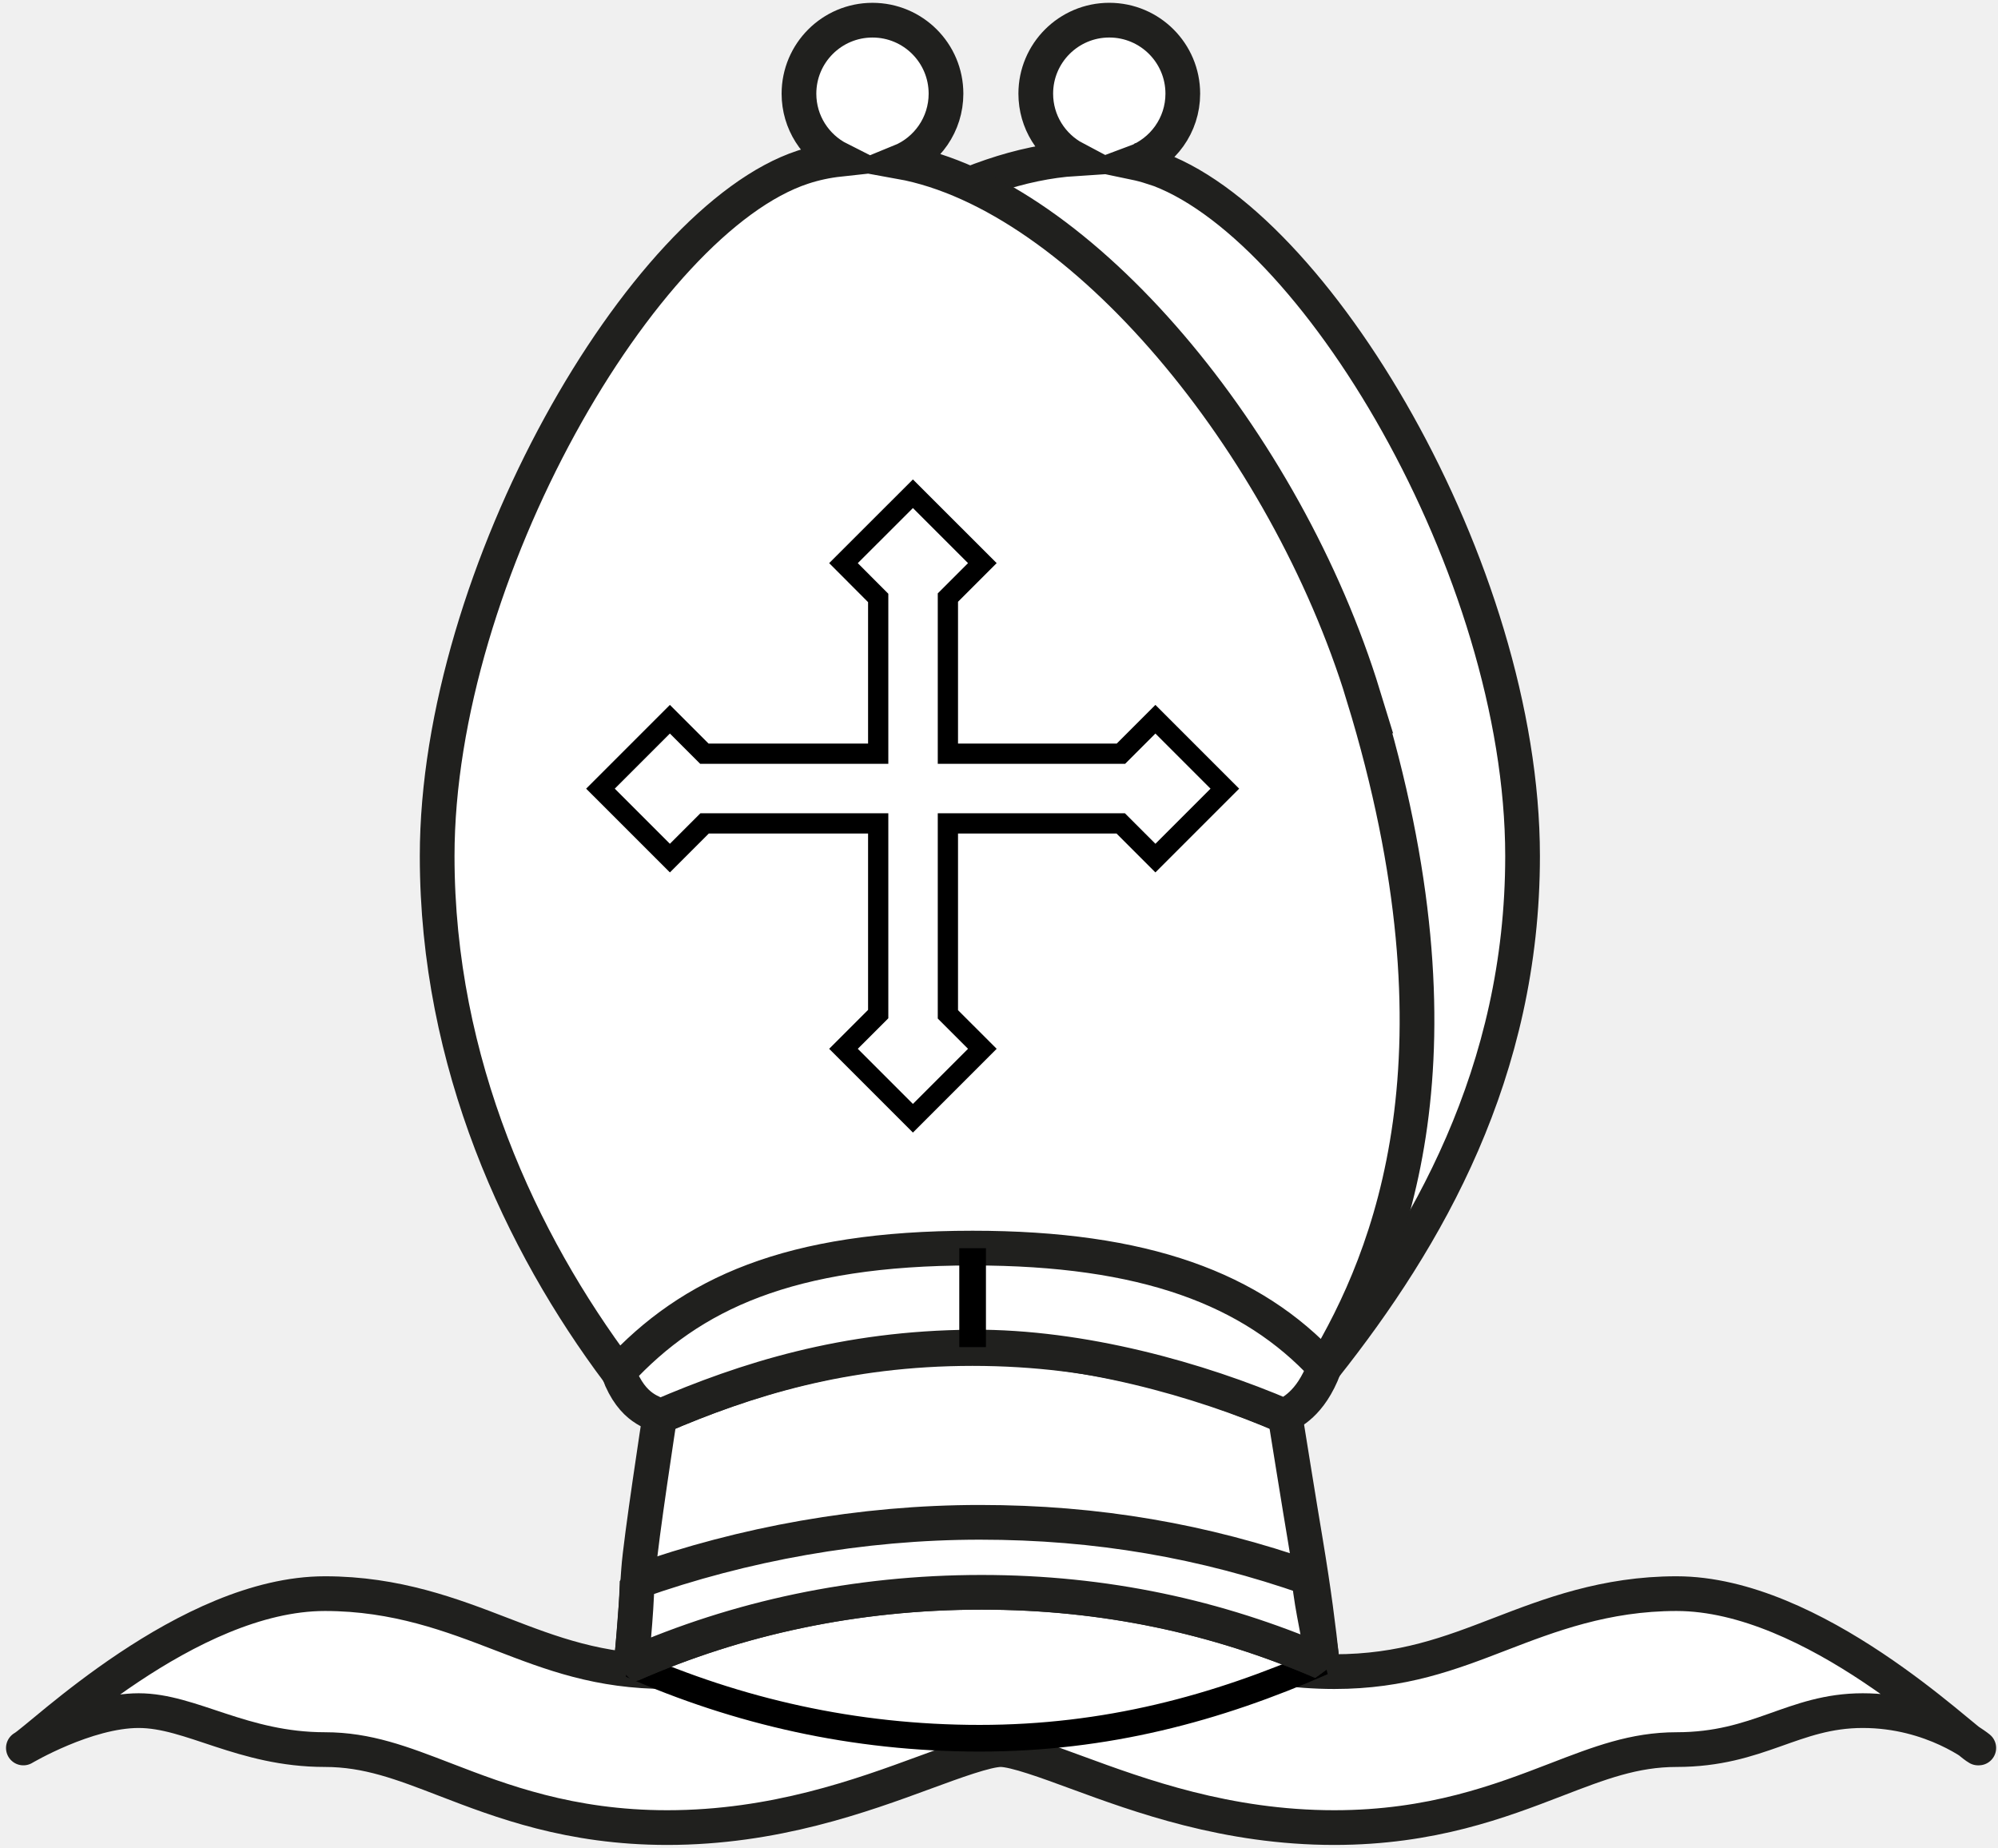
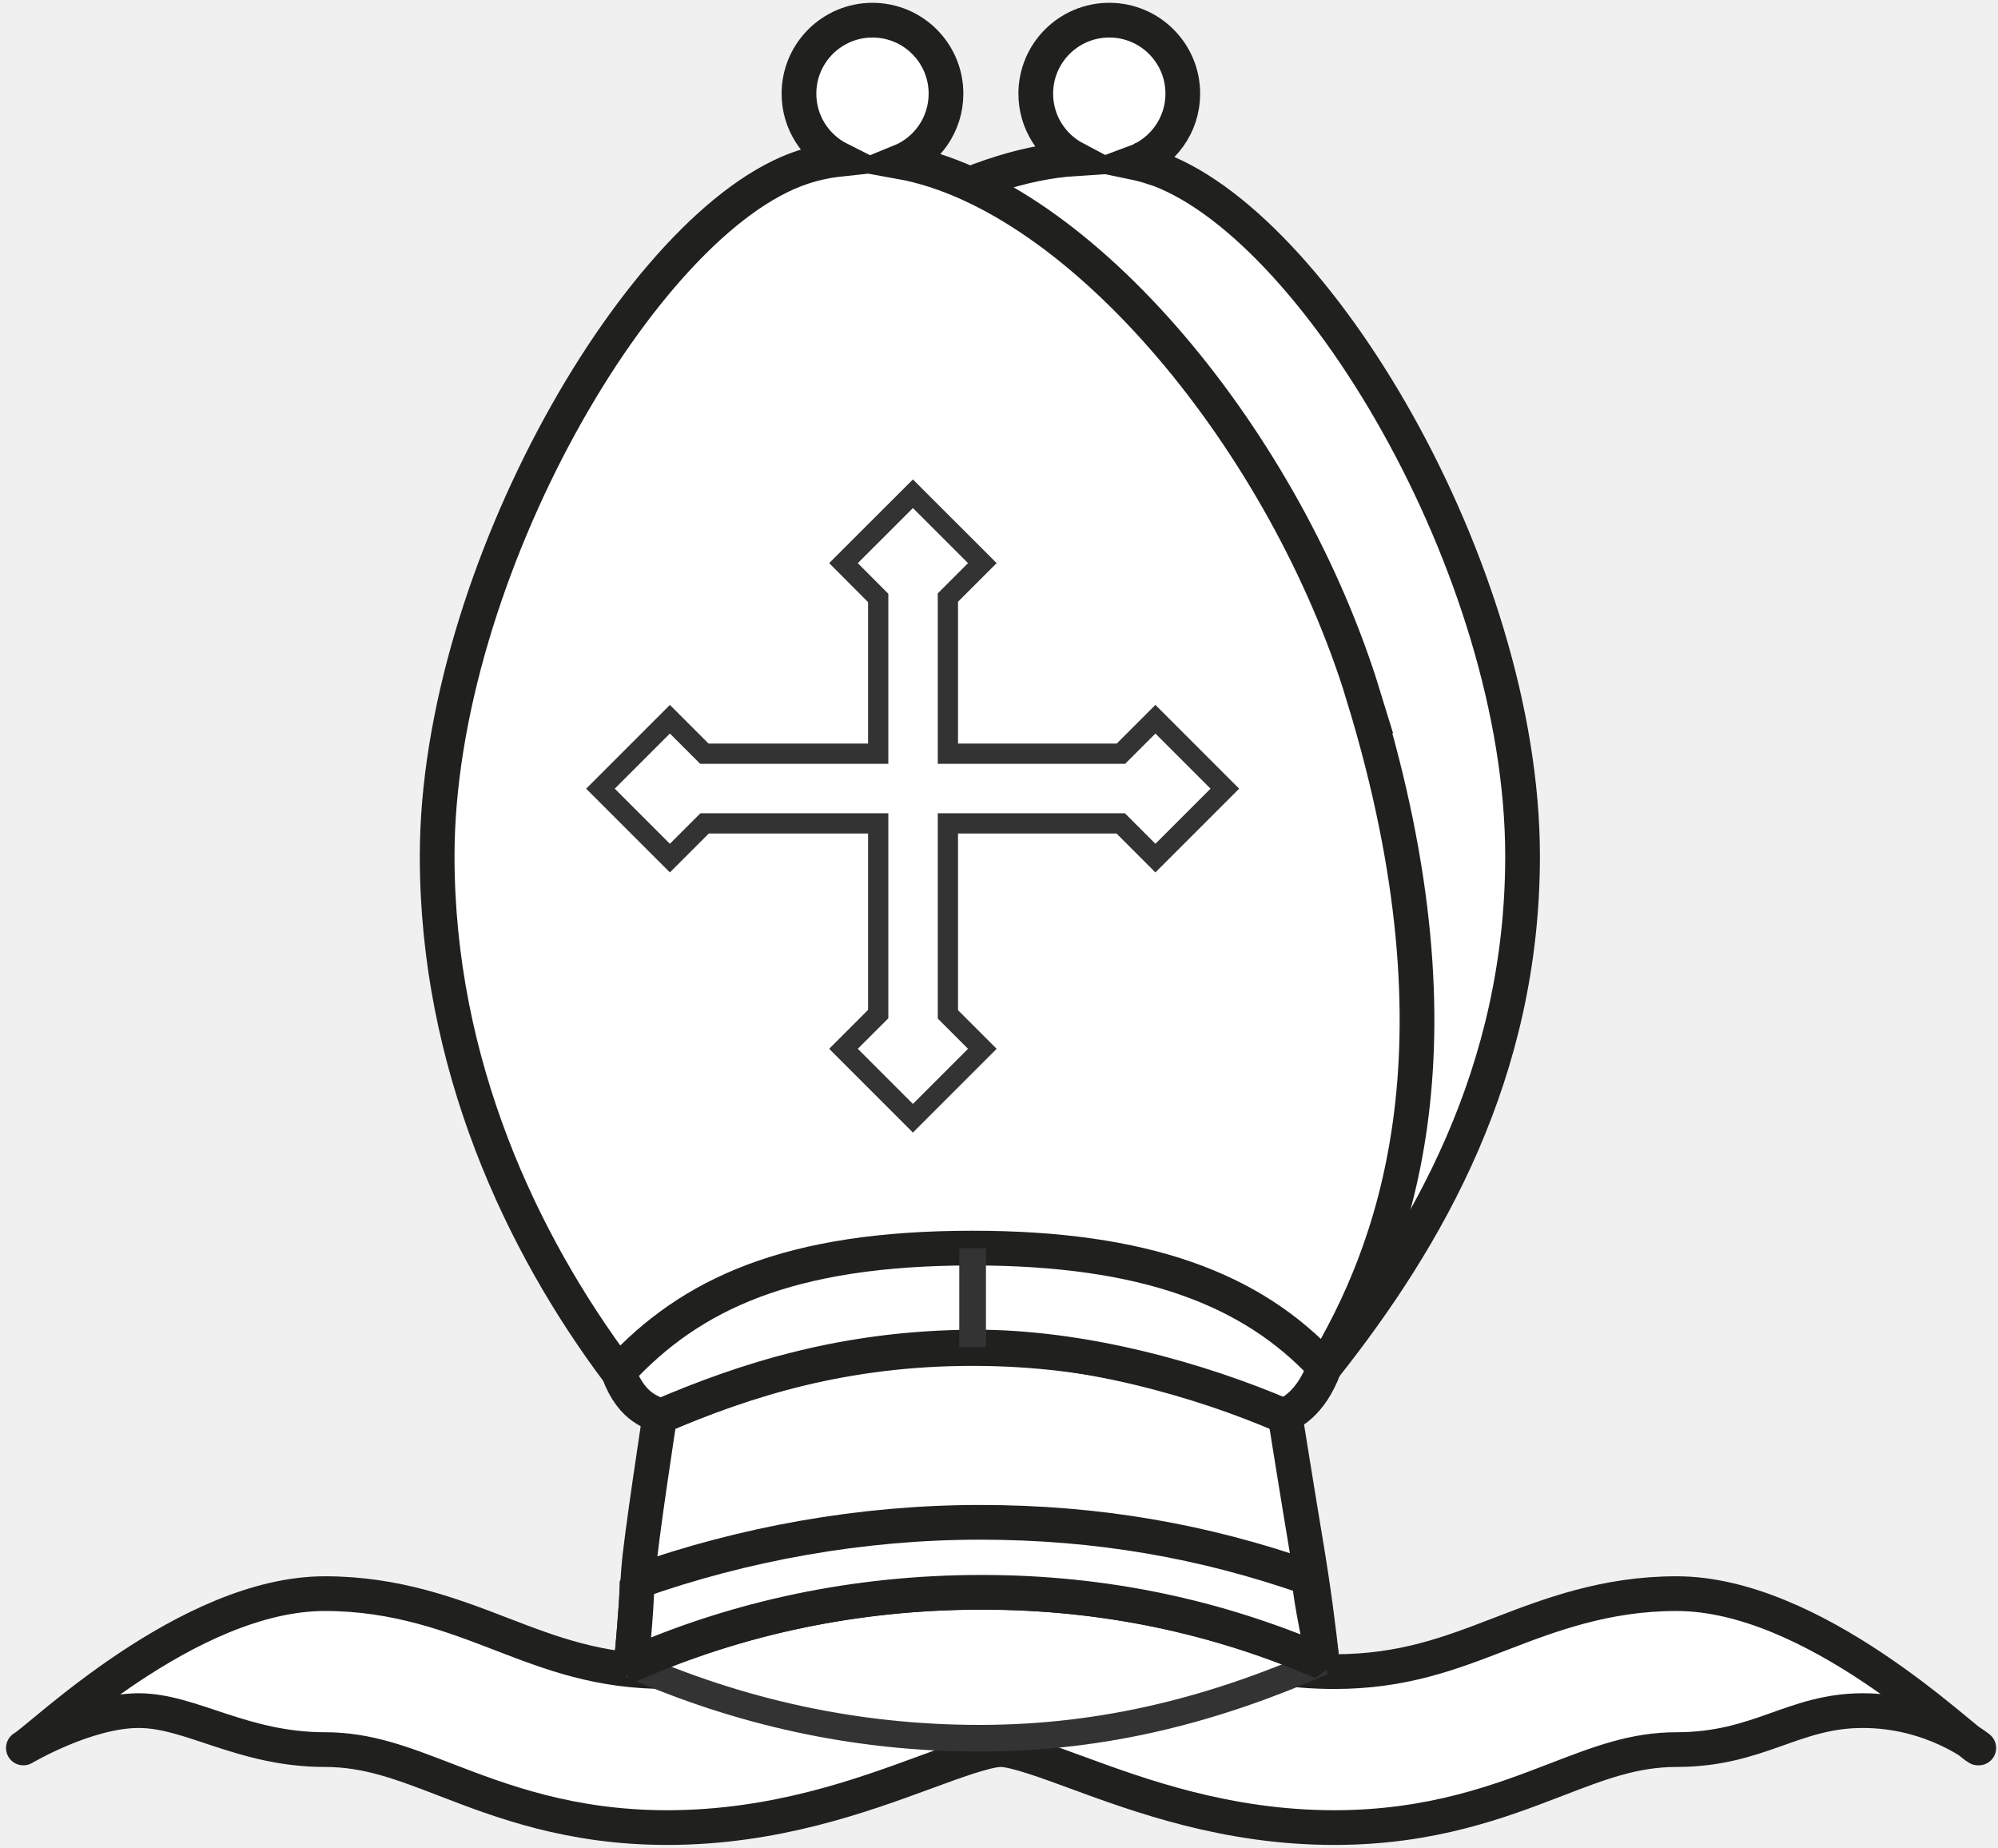
<svg xmlns="http://www.w3.org/2000/svg" width="239" height="221" viewBox="0 0 239 221">
  <g fill="none" fill-rule="evenodd" transform="translate(2.795 2.411)">
    <path fill="#FFF" fill-rule="nonzero" stroke="#20201E" stroke-linecap="round" stroke-linejoin="round" stroke-width="4.152" d="M233.824,206.654 C231.859,205.583 214.163,188.193 197.748,188.193 C189.216,188.193 182.524,190.769 176.624,193.04 C170.64,195.344 164.99,197.521 156.812,197.521 C147.28,197.521 139.367,194.613 132.38,192.047 C126.75,189.979 121.885,188.193 116.909,188.193 C111.936,188.193 107.073,189.979 101.442,192.047 C94.46,194.613 86.545,197.521 77.012,197.521 C68.833,197.521 63.182,195.344 57.199,193.04 C51.298,190.769 44.607,188.193 36.073,188.193 C19.661,188.193 1.963,205.583 2.84217094e-14,206.654 C2.84217094e-14,206.654 7.532,202.185 13.793,202.185 C20.055,202.185 26.201,206.847 36.074,206.847 C41.142,206.847 45.269,208.437 50.499,210.451 C57.123,213.001 65.366,216.174 77.013,216.174 C89.863,216.174 100.274,212.353 107.875,209.561 C111.336,208.288 115.255,206.847 116.911,206.847 C118.573,206.847 122.49,208.288 125.95,209.561 C133.551,212.353 143.96,216.174 156.813,216.174 C168.457,216.174 176.702,213.001 183.327,210.451 C188.552,208.437 192.683,206.847 197.749,206.847 C207.624,206.847 211.696,202.185 220.031,202.185 C228.431,202.185 233.906,206.652 233.906,206.652 L233.824,206.654 Z" />
    <path fill="#FFF" fill-rule="nonzero" stroke="#20201E" stroke-width="4.152" d="M135.006,17.586 C134.339,17.368 133.649,17.183 132.947,17.036 C136.296,15.792 138.691,12.578 138.691,8.793 C138.691,3.935 134.755,2.84217094e-14 129.898,2.84217094e-14 C125.041,2.84217094e-14 121.103,3.936 121.103,8.793 C121.103,12.168 123.005,15.091 125.796,16.569 C100.557,18.208 62.242,51.456 61.021,107.749 C60.536,130.116 63.372,148.425 71.183,161.724 L155.634,161.121 C167.98,145.544 179.334,125.829 179.334,99.977 C179.334,65.584 154.228,23.873 135.006,17.562 L135.006,17.586 Z" />
    <path fill="#FFF" fill-rule="nonzero" stroke="#20201E" stroke-width="4.152" d="M160.3,80.807 C151.015,50.51 126.505,20.852 104.891,16.935 C108.103,15.624 110.365,12.472 110.365,8.795 C110.365,3.937 106.429,0.002 101.572,0.002 C96.716,0.002 92.777,3.937 92.777,8.795 C92.777,12.225 94.748,15.193 97.616,16.641 C96.125,16.804 94.661,17.114 93.229,17.587 C74.055,23.898 49.498,66.295 49.498,99.981 C49.498,124.827 59.565,146.231 71.183,161.726 L155.634,161.124 C163.625,147.784 173.409,123.622 160.29,80.801 L160.3,80.807 Z" />
-     <path fill="#FFF" fill-rule="nonzero" stroke="#000" stroke-linejoin="bevel" stroke-width="3.189" d="M155.361,196.366 C144.749,191.498 129.716,188.032 114.628,188.032 C99.534,188.032 85.404,191.104 72.729,196.678 C85.404,202.248 99.298,205.488 114.389,205.488 C129.49,205.488 142.704,201.933 155.383,196.364 L155.361,196.366 Z" />
+     <path fill="#FFF" fill-rule="nonzero" stroke="#333" stroke-linejoin="bevel" stroke-width="3.189" d="M155.361,196.366 C144.749,191.498 129.716,188.032 114.628,188.032 C99.534,188.032 85.404,191.104 72.729,196.678 C85.404,202.248 99.298,205.488 114.389,205.488 C129.49,205.488 142.704,201.933 155.383,196.364 L155.361,196.366 Z" />
    <path fill="#FFF" fill-rule="nonzero" stroke="#20201E" stroke-linejoin="bevel" stroke-width="4.152" d="M150.956,167.013 L150.948,167.002 C140.667,162.582 128.838,158.877 113.535,158.877 C98.218,158.877 86.406,162.585 76.122,167.013 C76.122,167.013 73.818,181.981 73.595,185.361 C73.248,190.542 72.727,196.673 72.727,196.673 C85.402,191.1 99.532,188.028 114.627,188.028 C129.424,188.028 142.865,190.988 155.359,196.361 C154.91,192.213 154.391,188.069 153.356,181.851 C152.79,178.547 150.933,166.97 150.933,166.97 L150.956,167.013 Z" />
    <path fill="#FFF" fill-rule="nonzero" stroke="#20201E" stroke-linejoin="bevel" stroke-width="4.152" d="M72.713,196.68 C85.388,191.107 99.518,188.035 114.612,188.035 C129.41,188.035 142.851,190.995 155.345,196.369 C155.024,192.898 154.256,190.735 153.772,186.307 C141.217,181.909 128.488,179.664 114.418,179.664 C100.188,179.664 86.087,182.248 73.411,186.742 C73.349,190.643 72.688,196.683 72.688,196.683 L72.713,196.68 Z" />
    <path fill="#FFF" fill-rule="nonzero" stroke="#20201E" stroke-width="4.152" d="M76.111,167.013 C86.394,162.589 98.216,158.8 113.537,158.702 C126.58,158.616 140.67,162.582 150.953,167.006 C151.517,166.441 153.906,165.716 155.635,161.117 C146.988,151.755 134.132,146.865 113.538,146.865 C91.562,146.865 79.83,152.345 71.185,161.719 C72.884,166.312 75.526,166.438 76.093,167.004 L76.111,167.013 Z" />
-     <line x1="113.549" x2="113.549" y1="146.878" y2="158.707" stroke="#000" stroke-width="3.189" />
-     <polygon fill="#FFF" fill-rule="nonzero" stroke="#000" stroke-width="2.422" points="135.415 83.61 131.293 87.731 110.592 87.731 110.592 69.062 114.713 64.941 106.408 56.642 98.102 64.941 102.255 69.106 102.255 87.731 81.459 87.731 77.338 83.61 69.032 91.916 77.338 100.221 81.491 96.068 102.255 96.068 102.255 118.878 98.102 123.03 106.408 131.336 114.713 123.03 110.592 118.909 110.592 96.068 131.262 96.068 135.415 100.221 143.72 91.916" />
+     <line x1="113.549" x2="113.549" y1="146.878" y2="158.707" stroke="#333" stroke-width="3.189" />
+     <polygon fill="#FFF" fill-rule="nonzero" stroke="#333" stroke-width="2.422" points="135.415 83.61 131.293 87.731 110.592 87.731 110.592 69.062 114.713 64.941 106.408 56.642 98.102 64.941 102.255 69.106 102.255 87.731 81.459 87.731 77.338 83.61 69.032 91.916 77.338 100.221 81.491 96.068 102.255 96.068 102.255 118.878 98.102 123.03 106.408 131.336 114.713 123.03 110.592 118.909 110.592 96.068 131.262 96.068 135.415 100.221 143.72 91.916" />
  </g>
</svg>
